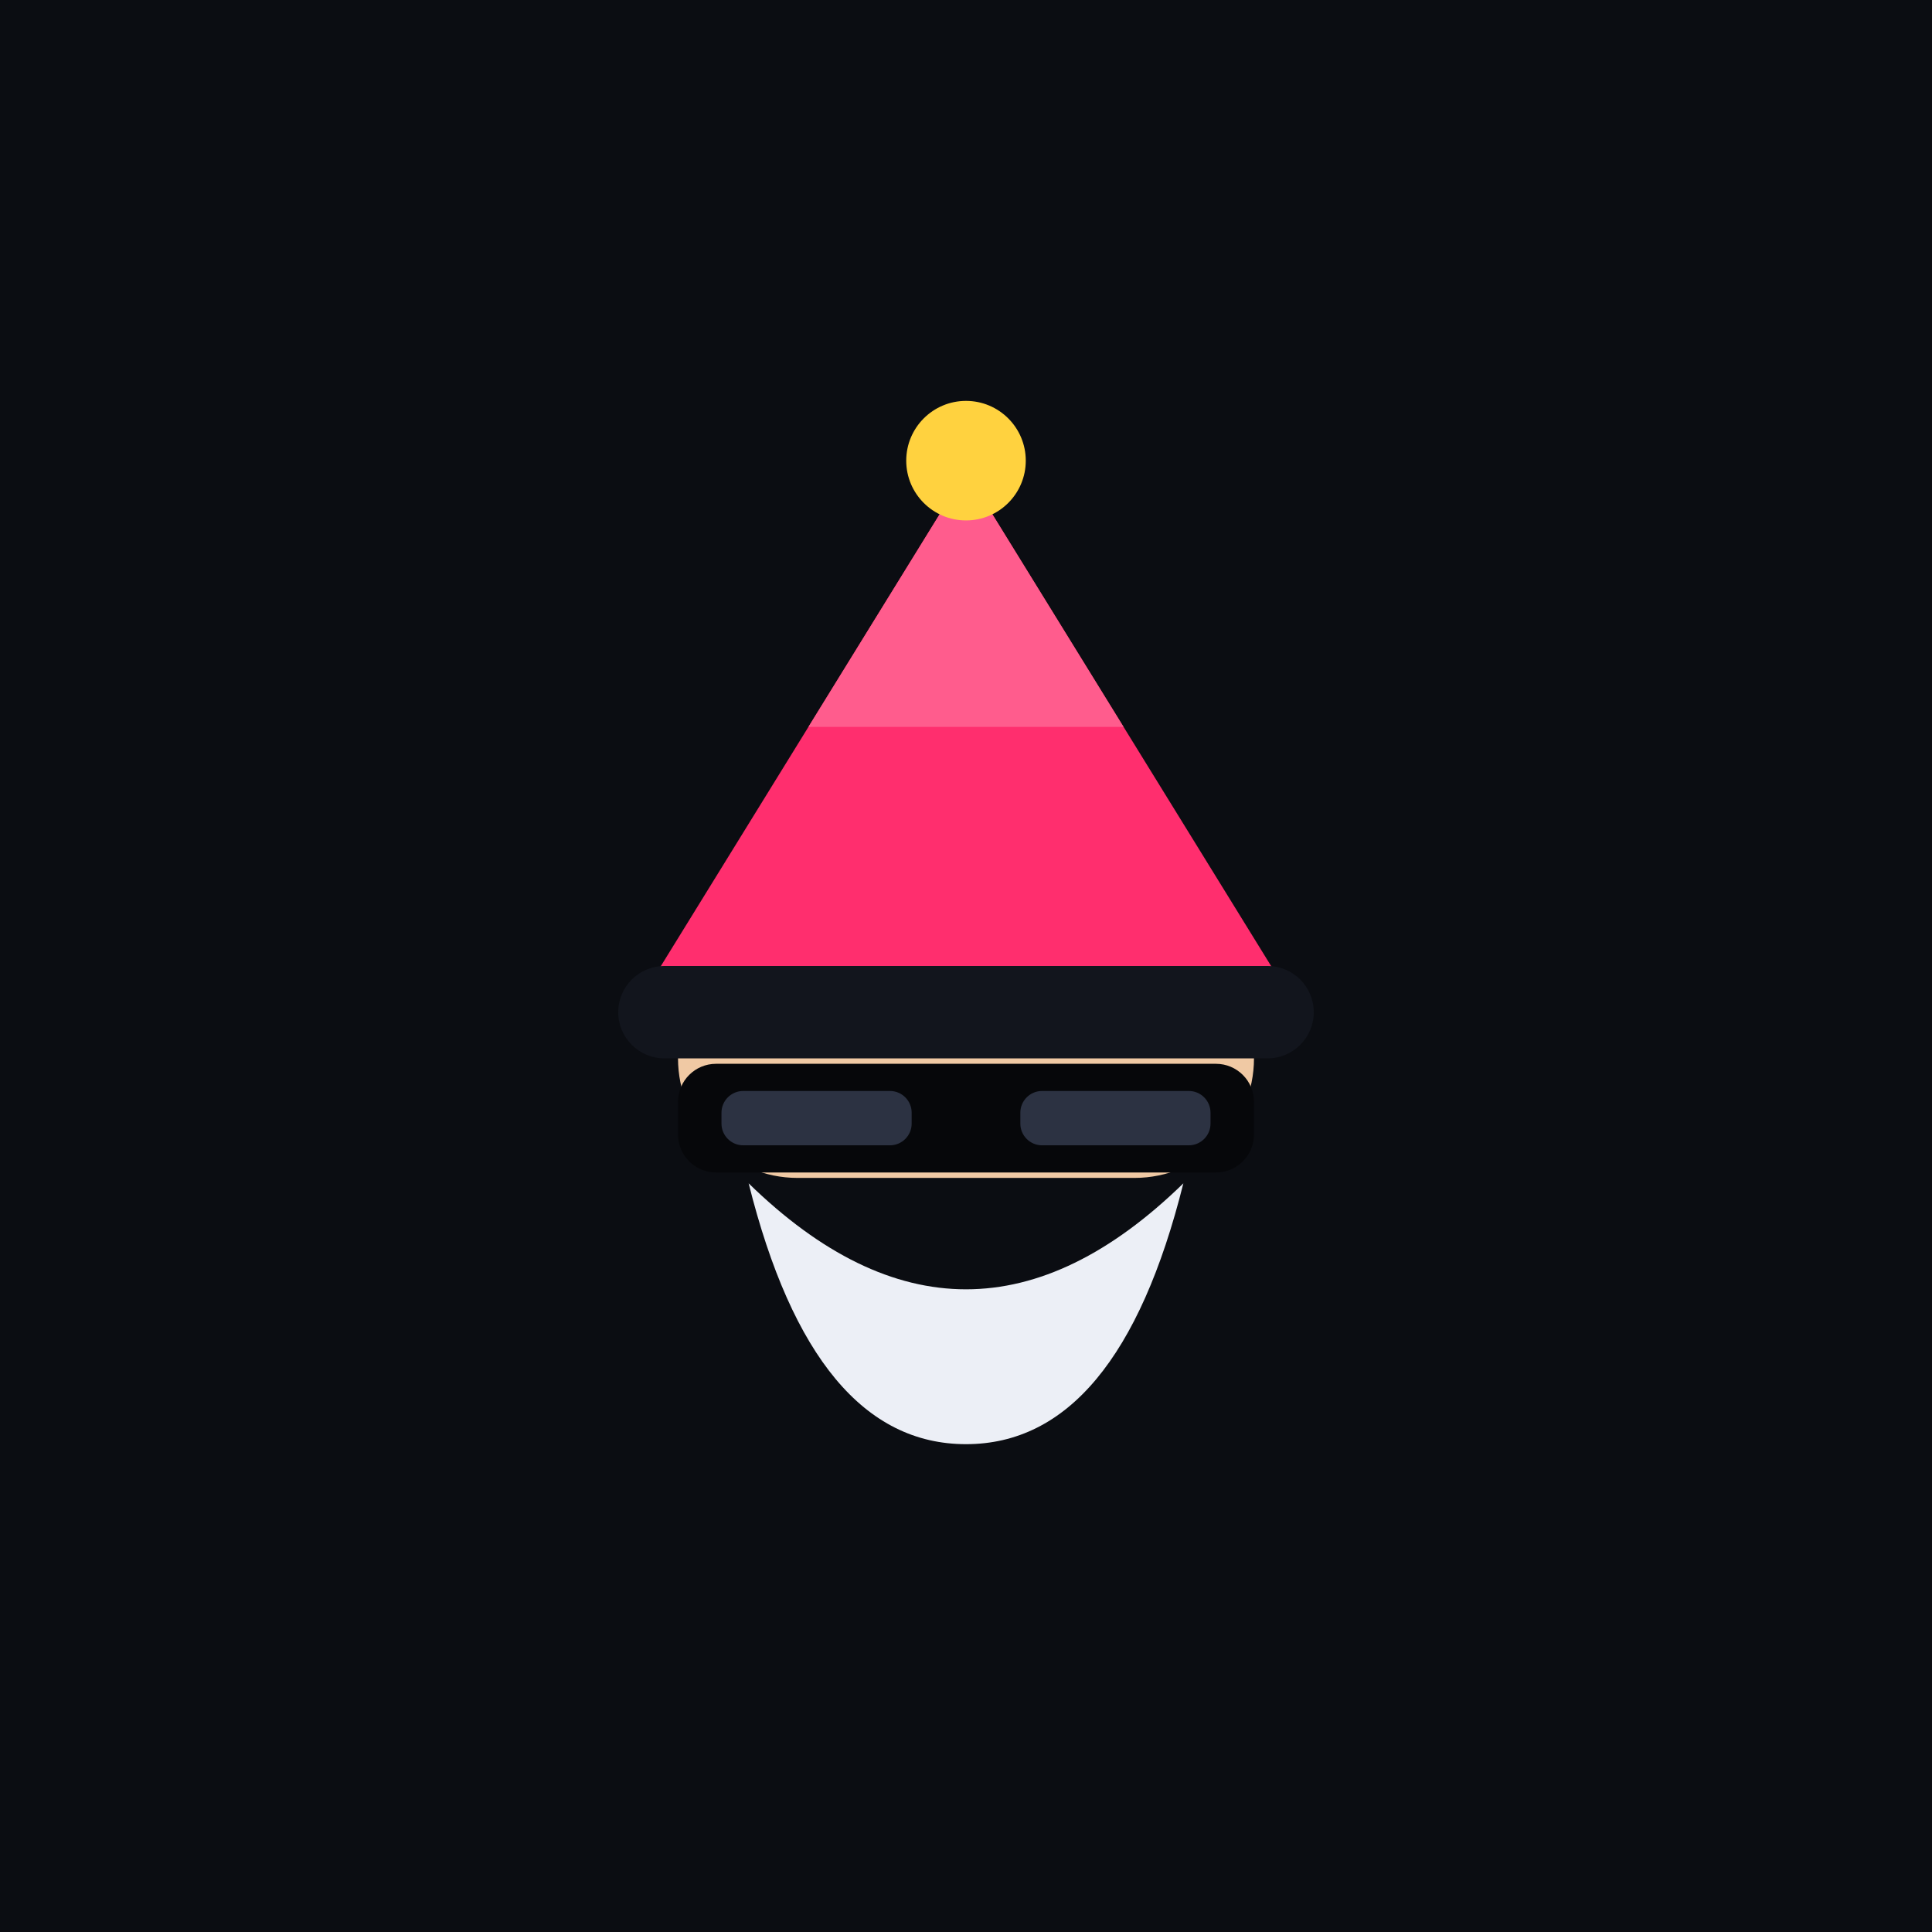
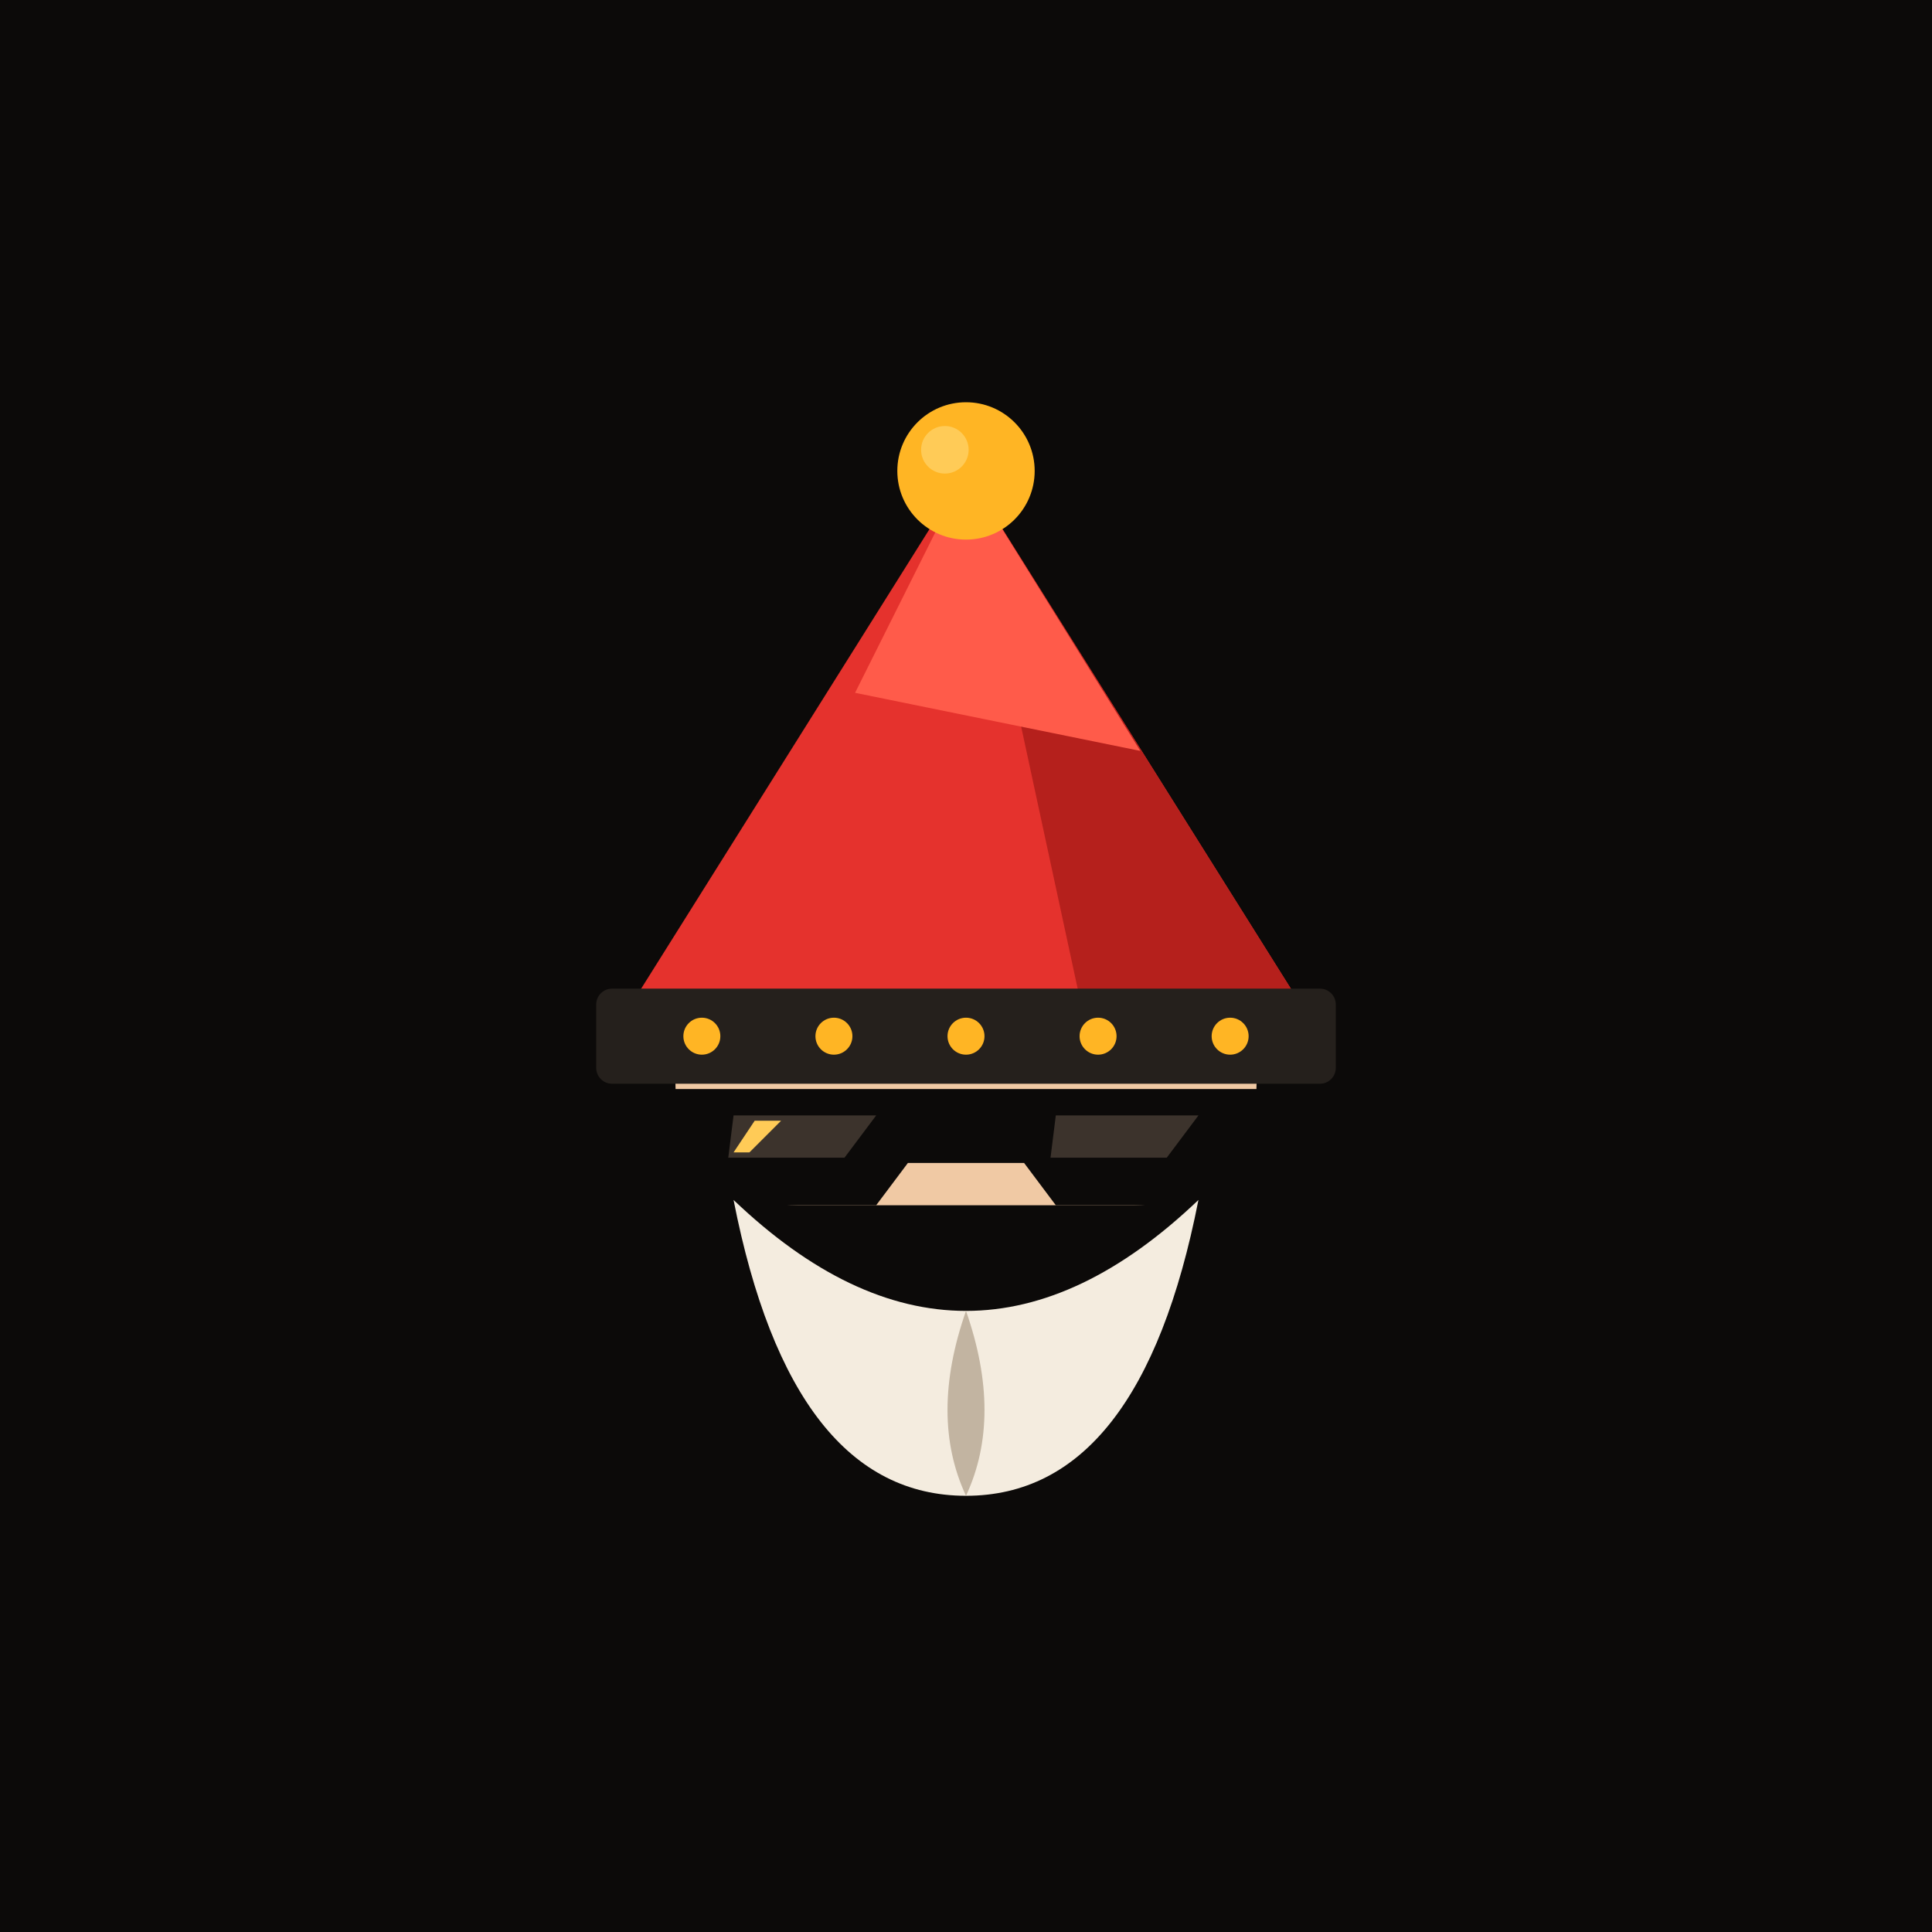
<svg xmlns="http://www.w3.org/2000/svg" viewBox="0 0 512 512" role="img" aria-label="Mountain Fighters">
-   <rect width="512" height="512" fill="#0b0d12" />
-   <g transform="translate(256 256) scale(0.72) translate(-256 -256)">
-     <path d="M256 74 L372 262 L140 262 Z" fill="#ff2e6e" />
-     <path d="M256 74 L314 168 L198 168 Z" fill="#ff5c8d" />
-     <circle cx="256" cy="70" r="22" fill="#ffd23f" />
-     <rect x="128" y="256" width="256" height="34" rx="17" fill="#12151d" />
-     <path d="M150 290 h212 a44 44 0 0 1 -44 44 h-124 a44 44 0 0 1 -44 -44 z" fill="#f0c9a4" />
-     <rect x="150" y="292" width="212" height="40" rx="14" fill="#06070a" />
-     <rect x="166" y="302" width="70" height="20" rx="8" fill="#2c3242" />
-     <rect x="276" y="302" width="70" height="20" rx="8" fill="#2c3242" />
-     <path d="M176 336 q80 78 160 0 q-24 96 -80 96 q-56 0 -80 -96 z" fill="#eceff6" />
+   <rect width="512" height="512" fill="#0c0a09" />
+   <g transform="translate(256 262) scale(0.7) translate(-256 -262)">
+     <path d="M256 66 L384 270 L128 270 Z" fill="#e5322d" />
+     <path d="M256 66 L384 270 L300 270 Z" fill="#b5201c" />
+     <path d="M256 66 L322 172 L214 150 Z" fill="#ff5b4a" />
+     <circle cx="256" cy="66" r="26" fill="#ffb524" />
+     <circle cx="248" cy="58" r="9" fill="#ffcb57" />
+     <rect x="116" y="262" width="280" height="36" rx="6" fill="#25201c" />
+     <circle cx="156" cy="280" r="7" fill="#ffb524" />
+     <circle cx="206" cy="280" r="7" fill="#ffb524" />
+     <circle cx="256" cy="280" r="7" fill="#ffb524" />
+     <circle cx="306" cy="280" r="7" fill="#ffb524" />
+     <circle cx="356" cy="280" r="7" fill="#ffb524" />
+     <path d="M146 298 h220 a46 46 0 0 1 -46 46 h-128 a46 46 0 0 1 -46 -46 z" fill="#f0c9a4" />
+     <path d="M140 300 h232 v14 a30 30 0 0 1 -30 30 h-52 l-12 -16 h-44 l-12 16 h-52 a30 30 0 0 1 -30 -30 z" fill="#0c0a09" />
+     <path d="M168 310 h54 l-12 16 h-44 z" fill="#3c332c" />
+     <path d="M290 310 h54 l-12 16 h-44 z" fill="#3c332c" />
+     <path d="M176 312 l10 0 l-12 12 l-6 0 z" fill="#ffcb57" />
+     <path d="M168 342 q88 84 176 0 q-22 112 -88 112 q-66 0 -88 -112 z" fill="#f4ecdf" />
+     <path d="M256 384 q-14 40 0 70 q14 -30 0 -70 z" fill="#c2b4a1" />
  </g>
</svg>
